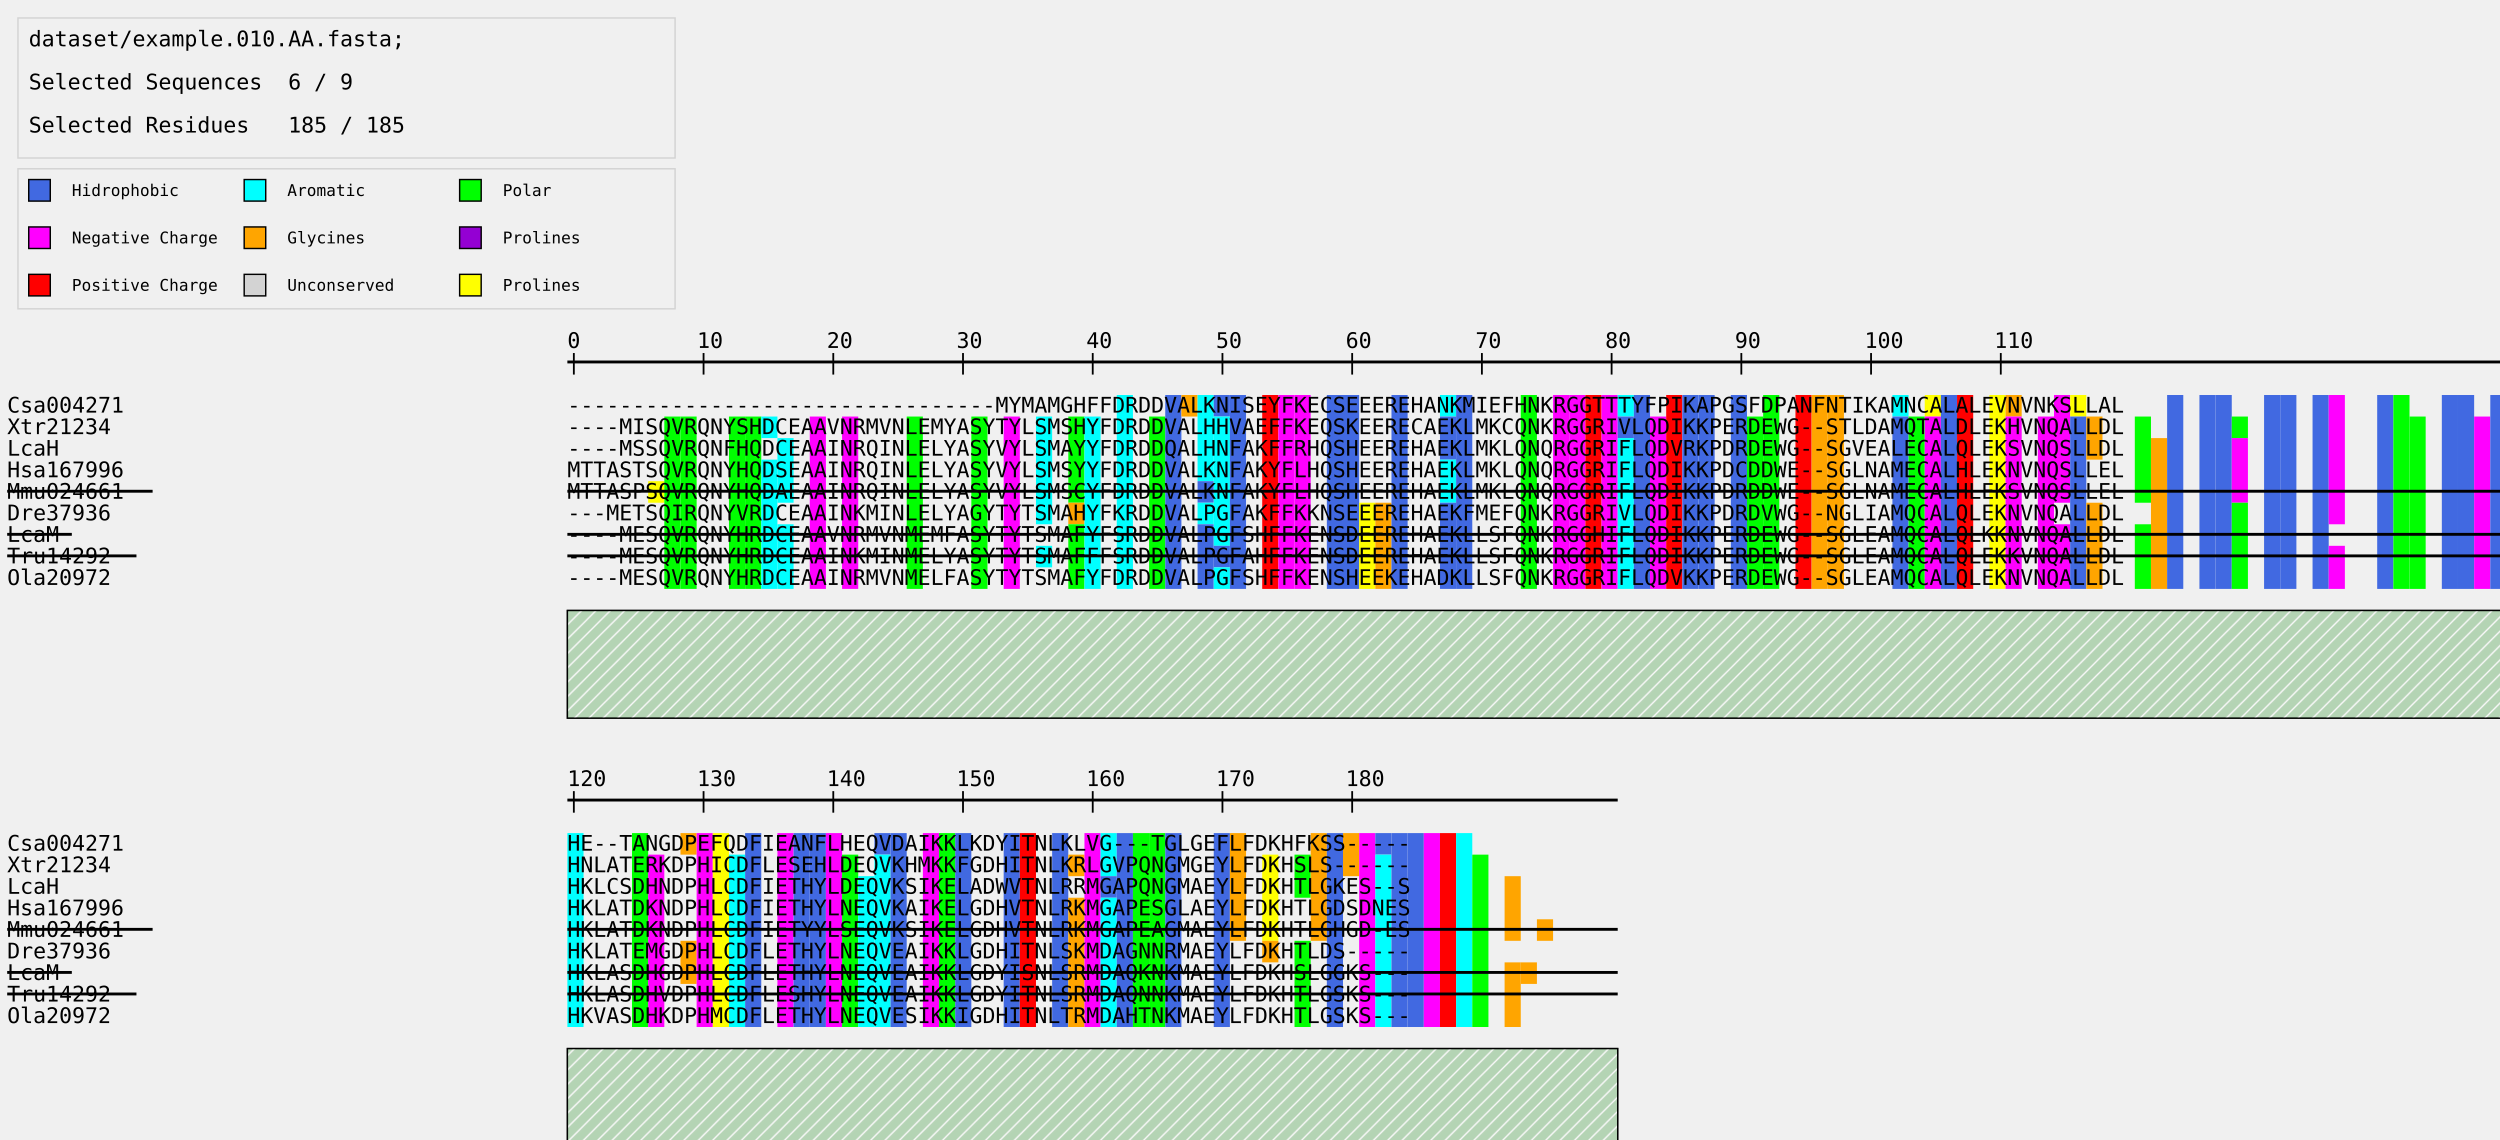
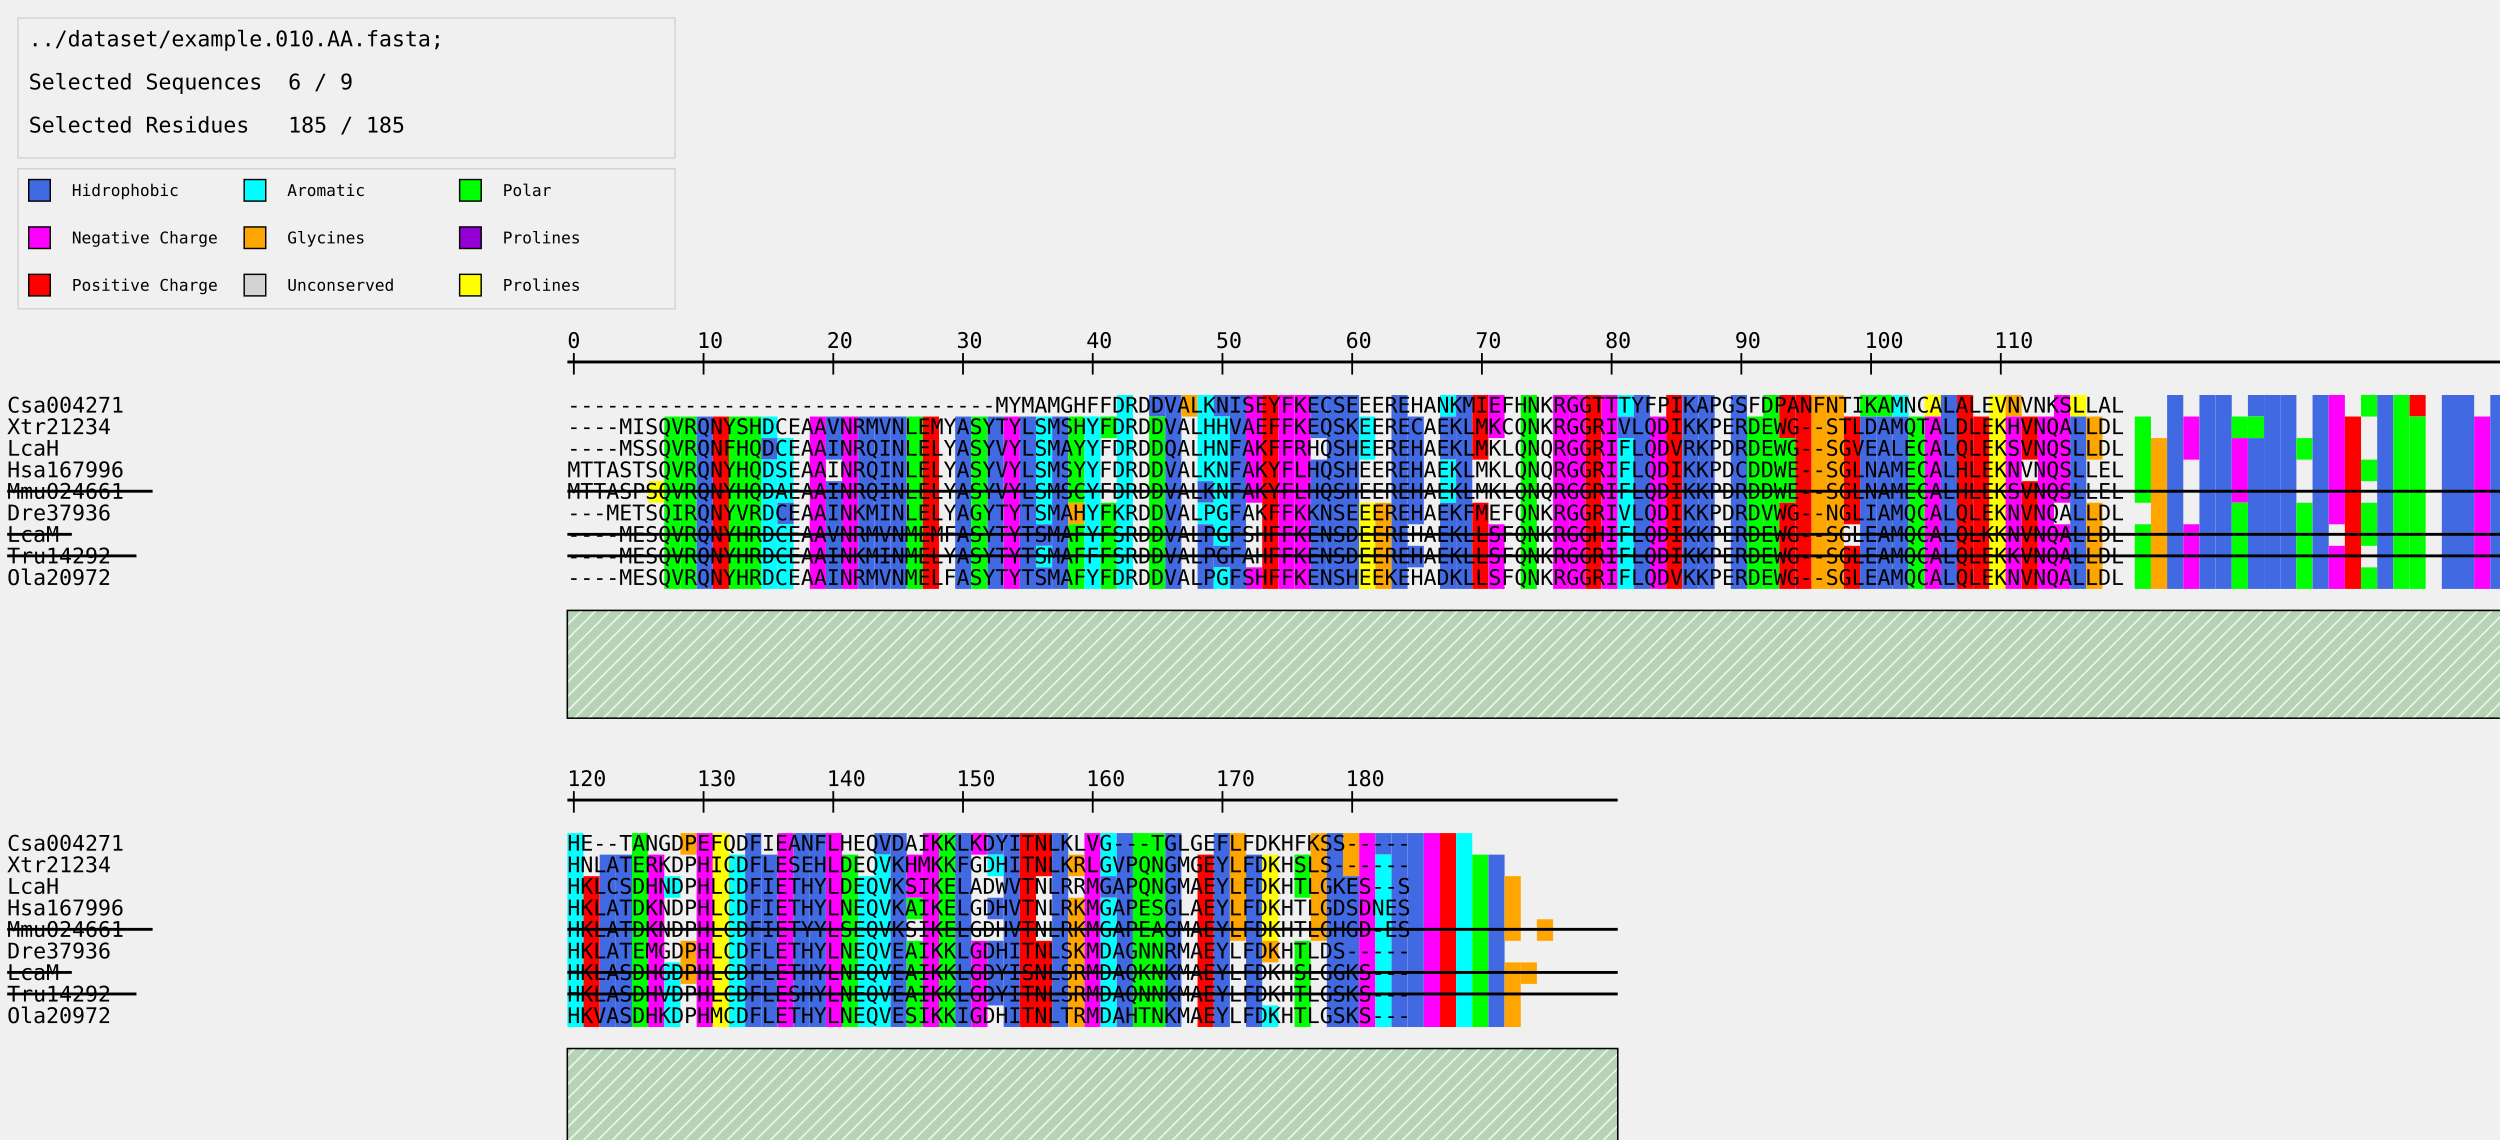
<svg xmlns="http://www.w3.org/2000/svg" version="1.1" viewbox="0 0 1750 845">
-   <pattern id="selected_c6_pattern" patternUnits="userSpaceOnUse" width="10" height="10">
+   <pattern id="selected_clus6_pattern" patternUnits="userSpaceOnUse" width="10" height="10">
    <rect width="10" height="10" fill="green" opacity="0.5" />
    <path d="M-1,1 l2,-2 M0,10 l10,-10 M9,11 l2,-2" stroke="white" stroke-width="1" />
  </pattern>
-   <pattern id="rejected_c6" patternUnits="userSpaceOnUse" width="10" height="10">
+   <pattern id="rejected_clus6" patternUnits="userSpaceOnUse" width="10" height="10">
    <rect width="10" height="10" fill="red" opacity="0.5" />
    <path d="M2,-2 l-1,1 M10,-10 l0,10 M2,-2 l9,11" stroke="white" stroke-width="1" />
  </pattern>
  <rect style="fill:none;stroke:lightgrey" height="97.5" width="457.5px" x="12.5px" y="12.5" />
-   <text font-family="monospace" font-size="15px" dy=".35em" x="20" y="27" kerning="0" text-anchor="start" lengthAdjust="spacingAndGlyphs" textLength="326.25" style="font-weight:100" xml:space="preserve">dataset/example.010.AA.fasta;</text>
+   <text font-family="monospace" font-size="15px" dy=".35em" x="20" y="27" kerning="0" text-anchor="start" lengthAdjust="spacingAndGlyphs" textLength="360" style="font-weight:100" xml:space="preserve">../dataset/example.010.AA.fasta;</text>
  <text font-family="monospace" font-size="15px" dy=".35em" x="20" y="57" kerning="0" text-anchor="start" lengthAdjust="spacingAndGlyphs" textLength="243.75" style="font-weight:100" xml:space="preserve">Selected Sequences 	6 / 9</text>
  <text font-family="monospace" font-size="15px" dy=".35em" x="20" y="87" kerning="0" text-anchor="start" lengthAdjust="spacingAndGlyphs" textLength="282.75" style="font-weight:100" xml:space="preserve">Selected Residues 		185 / 185</text>
  <rect style="fill:none;stroke:lightgrey" height="97.5" width="457.5px" x="12.5px" y="117.5" />
  <rect style="fill:royalblue;stroke:black;stroke-width:1px" height="15" width="15px" x="20px" y="125" />
  <text font-family="monospace" font-size="11.25px" dy=".35em" x="50" y="132.5" kerning="0" text-anchor="start" lengthAdjust="spacingAndGlyphs" textLength="82.5" style="font-weight:100" xml:space="preserve">Hidrophobic</text>
  <rect style="fill:aqua;stroke:black;stroke-width:1px" height="15" width="15px" x="170px" y="125" />
  <text font-family="monospace" font-size="11.25px" dy=".35em" x="200" y="132.5" kerning="0" text-anchor="start" lengthAdjust="spacingAndGlyphs" textLength="60" style="font-weight:100" xml:space="preserve">Aromatic</text>
  <rect style="fill:lime;stroke:black;stroke-width:1px" height="15" width="15px" x="320px" y="125" />
  <text font-family="monospace" font-size="11.25px" dy=".35em" x="350" y="132.5" kerning="0" text-anchor="start" lengthAdjust="spacingAndGlyphs" textLength="37.5" style="font-weight:100" xml:space="preserve">Polar</text>
  <rect style="fill:magenta;stroke:black;stroke-width:1px" height="15" width="15px" x="20px" y="158" />
  <text font-family="monospace" font-size="11.25px" dy=".35em" x="50" y="165.5" kerning="0" text-anchor="start" lengthAdjust="spacingAndGlyphs" textLength="112.5" style="font-weight:100" xml:space="preserve">Negative Charge</text>
  <rect style="fill:orange;stroke:black;stroke-width:1px" height="15" width="15px" x="170px" y="158" />
  <text font-family="monospace" font-size="11.25px" dy=".35em" x="200" y="165.5" kerning="0" text-anchor="start" lengthAdjust="spacingAndGlyphs" textLength="60" style="font-weight:100" xml:space="preserve">Glycines</text>
  <rect style="fill:darkviolet;stroke:black;stroke-width:1px" height="15" width="15px" x="320px" y="158" />
  <text font-family="monospace" font-size="11.25px" dy=".35em" x="350" y="165.5" kerning="0" text-anchor="start" lengthAdjust="spacingAndGlyphs" textLength="60" style="font-weight:100" xml:space="preserve">Prolines</text>
  <rect style="fill:red;stroke:black;stroke-width:1px" height="15" width="15px" x="20px" y="191" />
  <text font-family="monospace" font-size="11.25px" dy=".35em" x="50" y="198.5" kerning="0" text-anchor="start" lengthAdjust="spacingAndGlyphs" textLength="112.5" style="font-weight:100" xml:space="preserve">Positive Charge</text>
  <rect style="fill:lightgrey;stroke:black;stroke-width:1px" height="15" width="15px" x="170px" y="191" />
  <text font-family="monospace" font-size="11.25px" dy=".35em" x="200" y="198.5" kerning="0" text-anchor="start" lengthAdjust="spacingAndGlyphs" textLength="82.5" style="font-weight:100" xml:space="preserve">Unconserved</text>
  <rect style="fill:yellow;stroke:black;stroke-width:1px" height="15" width="15px" x="320px" y="191" />
  <text font-family="monospace" font-size="11.25px" dy=".35em" x="350" y="198.5" kerning="0" text-anchor="start" lengthAdjust="spacingAndGlyphs" textLength="60" style="font-weight:100" xml:space="preserve">Prolines</text>
  <text font-family="monospace" font-size="15px" dy=".35em" x="395" y="237" kerning="0" text-anchor="start" lengthAdjust="spacingAndGlyphs" textLength="1350" style="font-weight:100" xml:space="preserve">0         10        20        30        40        50        60        70        80        90        100       110       </text>
  <text font-family="monospace" font-size="15px" dy=".35em" x="395" y="252" kerning="0" text-anchor="start" lengthAdjust="spacingAndGlyphs" textLength="1350" style="font-weight:100" xml:space="preserve">|         |         |         |         |         |         |         |         |         |         |         |         </text>
  <line x1="395" x2="1745" y1="252" y2="252" style="stroke:rgb(0,0,0);stroke-width:2" />
  <rect style="fill:yellow" height="15" width="11.25px" x="451.25" y="335" />
  <rect style="fill:lime" height="120" width="11.25px" x="462.5" y="290" />
  <rect style="fill:lime" height="120" width="11.25px" x="473.75" y="290" />
+   <rect style="fill:royalblue" height="120" width="11.25px" x="485" y="290" />
+   <rect style="fill:red" height="120" width="11.25px" x="496.25" y="290" />
  <rect style="fill:lime" height="120" width="11.25px" x="507.5" y="290" />
  <rect style="fill:lime" height="120" width="11.25px" x="518.75" y="290" />
  <rect style="fill:aqua" height="15" width="11.25px" x="530" y="290" />
+   <rect style="fill:royalblue" height="15" width="11.25px" x="530" y="305" />
  <rect style="fill:aqua" height="90" width="11.25px" x="530" y="320" />
  <rect style="fill:aqua" height="45" width="11.25px" x="541.25" y="305" />
+   <rect style="fill:royalblue" height="15" width="11.25px" x="541.25" y="350" />
  <rect style="fill:aqua" height="45" width="11.25px" x="541.25" y="365" />
  <rect style="fill:magenta" height="120" width="11.25px" x="563.75" y="290" />
+   <rect style="fill:royalblue" height="30" width="11.25px" x="575" y="290" />
+   <rect style="fill:royalblue" height="75" width="11.25px" x="575" y="335" />
  <rect style="fill:magenta" height="120" width="11.25px" x="586.25" y="290" />
+   <rect style="fill:royalblue" height="120" width="11.25px" x="597.5" y="290" />
+   <rect style="fill:royalblue" height="120" width="11.25px" x="608.75" y="290" />
+   <rect style="fill:royalblue" height="120" width="11.25px" x="620" y="290" />
  <rect style="fill:lime" height="120" width="11.25px" x="631.25" y="290" />
+   <rect style="fill:red" height="120" width="11.25px" x="642.5" y="290" />
+   <rect style="fill:royalblue" height="120" width="11.25px" x="665" y="290" />
  <rect style="fill:lime" height="120" width="11.25px" x="676.25" y="290" />
+   <rect style="fill:royalblue" height="120" width="11.25px" x="687.5" y="290" />
  <rect style="fill:magenta" height="120" width="11.25px" x="698.75" y="290" />
+   <rect style="fill:royalblue" height="120" width="11.25px" x="710" y="290" />
  <rect style="fill:aqua" height="75" width="11.25px" x="721.25" y="290" />
+   <rect style="fill:royalblue" height="15" width="11.25px" x="721.25" y="365" />
  <rect style="fill:aqua" height="15" width="11.25px" x="721.25" y="380" />
+   <rect style="fill:royalblue" height="15" width="11.25px" x="721.25" y="395" />
+   <rect style="fill:royalblue" height="120" width="11.25px" x="732.5" y="290" />
  <rect style="fill:lime" height="60" width="11.25px" x="743.75" y="290" />
  <rect style="fill:orange" height="15" width="11.25px" x="743.75" y="350" />
  <rect style="fill:lime" height="45" width="11.25px" x="743.75" y="365" />
  <rect style="fill:aqua" height="120" width="11.25px" x="755" y="290" />
+   <rect style="fill:lime" height="15" width="11.25px" x="766.25" y="290" />
+   <rect style="fill:lime" height="60" width="11.25px" x="766.25" y="350" />
  <rect style="fill:aqua" height="135" width="11.25px" x="777.5" y="275" />
+   <rect style="fill:royalblue" height="15" width="11.25px" x="800" y="275" />
  <rect style="fill:lime" height="120" width="11.25px" x="800" y="290" />
  <rect style="fill:royalblue" height="135" width="11.25px" x="811.25" y="275" />
  <rect style="fill:orange" height="15" width="11.25px" x="822.5" y="275" />
  <rect style="fill:aqua" height="60" width="11.25px" x="833.75" y="275" />
  <rect style="fill:royalblue" height="15" width="11.25px" x="833.75" y="335" />
  <rect style="fill:aqua" height="15" width="11.25px" x="833.75" y="350" />
  <rect style="fill:royalblue" height="45" width="11.25px" x="833.75" y="365" />
  <rect style="fill:royalblue" height="15" width="11.25px" x="845" y="275" />
  <rect style="fill:aqua" height="90" width="11.25px" x="845" y="290" />
  <rect style="fill:royalblue" height="15" width="11.25px" x="845" y="380" />
  <rect style="fill:aqua" height="15" width="11.25px" x="845" y="395" />
  <rect style="fill:royalblue" height="135" width="11.25px" x="856.25" y="275" />
+   <rect style="fill:magenta" height="75" width="11.25px" x="867.5" y="275" />
+   <rect style="fill:magenta" height="15" width="11.25px" x="867.5" y="395" />
  <rect style="fill:red" height="135" width="11.25px" x="878.75" y="275" />
  <rect style="fill:magenta" height="135" width="11.25px" x="890" y="275" />
  <rect style="fill:magenta" height="135" width="11.25px" x="901.25" y="275" />
+   <rect style="fill:royalblue" height="30" width="11.25px" x="912.5" y="275" />
+   <rect style="fill:royalblue" height="90" width="11.25px" x="912.5" y="320" />
  <rect style="fill:royalblue" height="135" width="11.25px" x="923.75" y="275" />
  <rect style="fill:royalblue" height="135" width="11.25px" x="935" y="275" />
+   <rect style="fill:aqua" height="30" width="11.25px" x="946.25" y="290" />
  <rect style="fill:yellow" height="60" width="11.25px" x="946.25" y="350" />
  <rect style="fill:orange" height="60" width="11.25px" x="957.5" y="350" />
  <rect style="fill:royalblue" height="135" width="11.25px" x="968.75" y="275" />
+   <rect style="fill:royalblue" height="75" width="11.25px" x="980" y="290" />
+   <rect style="fill:royalblue" height="15" width="11.25px" x="980" y="380" />
  <rect style="fill:aqua" height="15" width="11.25px" x="1002.5" y="275" />
  <rect style="fill:royalblue" height="30" width="11.25px" x="1002.5" y="290" />
  <rect style="fill:aqua" height="30" width="11.25px" x="1002.5" y="320" />
  <rect style="fill:royalblue" height="60" width="11.25px" x="1002.5" y="350" />
  <rect style="fill:royalblue" height="135" width="11.25px" x="1013.75" y="275" />
+   <rect style="fill:red" height="45" width="11.25px" x="1025" y="275" />
+   <rect style="fill:red" height="60" width="11.25px" x="1025" y="350" />
+   <rect style="fill:magenta" height="30" width="11.25px" x="1036.25" y="275" />
+   <rect style="fill:magenta" height="45" width="11.25px" x="1036.25" y="365" />
  <rect style="fill:lime" height="135" width="11.25px" x="1058.75" y="275" />
  <rect style="fill:magenta" height="135" width="11.25px" x="1081.25" y="275" />
  <rect style="fill:magenta" height="135" width="11.25px" x="1092.5" y="275" />
  <rect style="fill:red" height="135" width="11.25px" x="1103.75" y="275" />
  <rect style="fill:magenta" height="135" width="11.25px" x="1115" y="275" />
  <rect style="fill:aqua" height="15" width="11.25px" x="1126.25" y="275" />
  <rect style="fill:royalblue" height="15" width="11.25px" x="1126.25" y="290" />
  <rect style="fill:aqua" height="105" width="11.25px" x="1126.25" y="305" />
  <rect style="fill:royalblue" height="135" width="11.25px" x="1137.5" y="275" />
  <rect style="fill:magenta" height="120" width="11.25px" x="1148.75" y="290" />
  <rect style="fill:red" height="135" width="11.25px" x="1160" y="275" />
  <rect style="fill:royalblue" height="135" width="11.25px" x="1171.25" y="275" />
  <rect style="fill:royalblue" height="135" width="11.25px" x="1182.5" y="275" />
  <rect style="fill:royalblue" height="135" width="11.25px" x="1205" y="275" />
  <rect style="fill:lime" height="120" width="11.25px" x="1216.25" y="290" />
  <rect style="fill:lime" height="135" width="11.25px" x="1227.5" y="275" />
+   <rect style="fill:red" height="30" width="11.25px" x="1238.75" y="275" />
+   <rect style="fill:lime" height="45" width="11.25px" x="1238.75" y="305" />
+   <rect style="fill:red" height="60" width="11.25px" x="1238.75" y="350" />
  <rect style="fill:red" height="135" width="11.25px" x="1250" y="275" />
  <rect style="fill:orange" height="135" width="11.25px" x="1261.25" y="275" />
  <rect style="fill:orange" height="135" width="11.25px" x="1272.5" y="275" />
+   <rect style="fill:red" height="75" width="11.25px" x="1283.75" y="290" />
+   <rect style="fill:red" height="30" width="11.25px" x="1283.75" y="380" />
+   <rect style="fill:lime" height="15" width="11.25px" x="1295" y="275" />
+   <rect style="fill:royalblue" height="120" width="11.25px" x="1295" y="290" />
+   <rect style="fill:lime" height="15" width="11.25px" x="1306.25" y="275" />
+   <rect style="fill:royalblue" height="120" width="11.25px" x="1306.25" y="290" />
  <rect style="fill:aqua" height="15" width="11.25px" x="1317.5" y="275" />
  <rect style="fill:royalblue" height="120" width="11.25px" x="1317.5" y="290" />
  <rect style="fill:lime" height="120" width="11.25px" x="1328.75" y="290" />
  <rect style="fill:yellow" height="15" width="11.25px" x="1340" y="275" />
  <rect style="fill:magenta" height="120" width="11.25px" x="1340" y="290" />
  <rect style="fill:royalblue" height="135" width="11.25px" x="1351.25" y="275" />
  <rect style="fill:red" height="135" width="11.25px" x="1362.5" y="275" />
+   <rect style="fill:red" height="120" width="11.25px" x="1373.75" y="290" />
  <rect style="fill:yellow" height="135" width="11.25px" x="1385" y="275" />
  <rect style="fill:orange" height="15" width="11.25px" x="1396.25" y="275" />
  <rect style="fill:magenta" height="120" width="11.25px" x="1396.25" y="290" />
+   <rect style="fill:red" height="30" width="11.25px" x="1407.5" y="290" />
+   <rect style="fill:red" height="75" width="11.25px" x="1407.5" y="335" />
  <rect style="fill:magenta" height="120" width="11.25px" x="1418.75" y="290" />
  <rect style="fill:magenta" height="75" width="11.25px" x="1430" y="275" />
  <rect style="fill:magenta" height="45" width="11.25px" x="1430" y="365" />
  <rect style="fill:yellow" height="15" width="11.25px" x="1441.25" y="275" />
  <rect style="fill:royalblue" height="120" width="11.25px" x="1441.25" y="290" />
  <rect style="fill:orange" height="30" width="11.25px" x="1452.5" y="290" />
  <rect style="fill:orange" height="60" width="11.25px" x="1452.5" y="350" />
  <rect style="fill:lime" height="60" width="11.25px" x="1486.25" y="290" />
  <rect style="fill:lime" height="45" width="11.25px" x="1486.25" y="365" />
  <rect style="fill:orange" height="105" width="11.25px" x="1497.5" y="305" />
  <rect style="fill:royalblue" height="135" width="11.25px" x="1508.75" y="275" />
+   <rect style="fill:magenta" height="30" width="11.25px" x="1520" y="290" />
+   <rect style="fill:magenta" height="45" width="11.25px" x="1520" y="365" />
  <rect style="fill:royalblue" height="135" width="11.25px" x="1531.25" y="275" />
  <rect style="fill:royalblue" height="135" width="11.25px" x="1542.5" y="275" />
  <rect style="fill:lime" height="15" width="11.25px" x="1553.75" y="290" />
  <rect style="fill:magenta" height="45" width="11.25px" x="1553.75" y="305" />
  <rect style="fill:lime" height="60" width="11.25px" x="1553.75" y="350" />
+   <rect style="fill:royalblue" height="15" width="11.25px" x="1565" y="275" />
+   <rect style="fill:lime" height="15" width="11.25px" x="1565" y="290" />
+   <rect style="fill:royalblue" height="105" width="11.25px" x="1565" y="305" />
  <rect style="fill:royalblue" height="135" width="11.25px" x="1576.25" y="275" />
  <rect style="fill:royalblue" height="135" width="11.25px" x="1587.5" y="275" />
+   <rect style="fill:lime" height="15" width="11.25px" x="1598.75" y="305" />
+   <rect style="fill:lime" height="60" width="11.25px" x="1598.75" y="350" />
  <rect style="fill:royalblue" height="135" width="11.25px" x="1610" y="275" />
  <rect style="fill:magenta" height="90" width="11.25px" x="1621.25" y="275" />
  <rect style="fill:magenta" height="30" width="11.25px" x="1621.25" y="380" />
+   <rect style="fill:red" height="120" width="11.25px" x="1632.5" y="290" />
+   <rect style="fill:lime" height="15" width="11.25px" x="1643.75" y="275" />
+   <rect style="fill:lime" height="15" width="11.25px" x="1643.75" y="320" />
+   <rect style="fill:lime" height="30" width="11.25px" x="1643.75" y="350" />
+   <rect style="fill:lime" height="15" width="11.25px" x="1643.75" y="395" />
  <rect style="fill:royalblue" height="135" width="11.25px" x="1655" y="275" />
  <rect style="fill:lime" height="135" width="11.25px" x="1666.25" y="275" />
+   <rect style="fill:red" height="15" width="11.25px" x="1677.5" y="275" />
  <rect style="fill:lime" height="120" width="11.25px" x="1677.5" y="290" />
  <rect style="fill:royalblue" height="135" width="11.25px" x="1700" y="275" />
  <rect style="fill:royalblue" height="135" width="11.25px" x="1711.25" y="275" />
  <rect style="fill:magenta" height="120" width="11.25px" x="1722.5" y="290" />
  <rect style="fill:royalblue" height="135" width="11.25px" x="1733.75" y="275" />
  <text font-family="monospace" font-size="15px" dy=".35em" x="5" y="282" kerning="0" text-anchor="start" textLength="101.25" style="font-weight:100">Csa004271</text>
  <text font-family="monospace" font-size="15px" dy=".35em" x="395" y="282" kerning="0" text-anchor="start" lengthAdjust="spacingAndGlyphs" textLength="1350" style="font-weight:100">---------------------------------MYMAMGHFFDRDDVALKNISEYFKECSEEEREHANKMIEFHNKRGGTTTYFPIKAPGSFDPANFNTIKAMNCALALEVNVNKSLLAL</text>
  <text font-family="monospace" font-size="15px" dy=".35em" x="5" y="297" kerning="0" text-anchor="start" textLength="90" style="font-weight:100">Xtr21234</text>
  <text font-family="monospace" font-size="15px" dy=".35em" x="395" y="297" kerning="0" text-anchor="start" lengthAdjust="spacingAndGlyphs" textLength="1350" style="font-weight:100">----MISQVRQNYSHDCEAAVNRMVNLEMYASYTYLSMSHYFDRDDVALHHVAEFFKEQSKEERECAEKLMKCQNKRGGRIVLQDIKKPERDEWG--STLDAMQTALDLEKHVNQALLDL</text>
  <text font-family="monospace" font-size="15px" dy=".35em" x="5" y="312" kerning="0" text-anchor="start" textLength="45" style="font-weight:100">LcaH</text>
  <text font-family="monospace" font-size="15px" dy=".35em" x="395" y="312" kerning="0" text-anchor="start" lengthAdjust="spacingAndGlyphs" textLength="1350" style="font-weight:100">----MSSQVRQNFHQDCEAAINRQINLELYASYVYLSMAYYFDRDDQALHNFAKFFRHQSHEEREHAEKLMKLQNQRGGRIFLQDVRKPDRDEWG--SGVEALECALQLEKSVNQSLLDL</text>
  <text font-family="monospace" font-size="15px" dy=".35em" x="5" y="327" kerning="0" text-anchor="start" textLength="101.25" style="font-weight:100">Hsa167996</text>
  <text font-family="monospace" font-size="15px" dy=".35em" x="395" y="327" kerning="0" text-anchor="start" lengthAdjust="spacingAndGlyphs" textLength="1350" style="font-weight:100">MTTASTSQVRQNYHQDSEAAINRQINLELYASYVYLSMSYYFDRDDVALKNFAKYFLHQSHEEREHAEKLMKLQNQRGGRIFLQDIKKPDCDDWE--SGLNAMECALHLEKNVNQSLLEL</text>
  <text font-family="monospace" font-size="15px" dy=".35em" x="5" y="342" kerning="0" text-anchor="start" textLength="101.25" style="font-weight:100">Mmu024661</text>
  <text font-family="monospace" font-size="15px" dy=".35em" x="395" y="342" kerning="0" text-anchor="start" lengthAdjust="spacingAndGlyphs" textLength="1350" style="font-weight:100">MTTASPSQVRQNYHQDAEAAINRQINLELYASYVYLSMSCYFDRDDVALKNFAKYFLHQSHEEREHAEKLMKLQNQRGGRIFLQDIKKPDRDDWE--SGLNAMECALHLEKSVNQSLLEL</text>
  <line x1="395" x2="1745" y1="342" y2="342" style="stroke:rgb(0,0,0);stroke-width:2" />
  <line x1="5" x2="106.25" y1="342" y2="342" style="stroke:rgb(0,0,0);stroke-width:2" />
  <text font-family="monospace" font-size="15px" dy=".35em" x="5" y="357" kerning="0" text-anchor="start" textLength="90" style="font-weight:100">Dre37936</text>
  <text font-family="monospace" font-size="15px" dy=".35em" x="395" y="357" kerning="0" text-anchor="start" lengthAdjust="spacingAndGlyphs" textLength="1350" style="font-weight:100">---METSQIRQNYVRDCEAAINKMINLELYAGYTYTSMAHYFKRDDVALPGFAKFFKKNSEEEREHAEKFMEFQNKRGGRIVLQDIKKPDRDVWG--NGLIAMQCALQLEKNVNQALLDL</text>
  <text font-family="monospace" font-size="15px" dy=".35em" x="5" y="372" kerning="0" text-anchor="start" textLength="45" style="font-weight:100">LcaM</text>
  <text font-family="monospace" font-size="15px" dy=".35em" x="395" y="372" kerning="0" text-anchor="start" lengthAdjust="spacingAndGlyphs" textLength="1350" style="font-weight:100">----MESQVRQNYHRDCEAAVNRMVNMEMFASYTYTSMAFYFSRDDVALPGFSHFFKENSDEEREHAEKLLSFQNKRGGHIFLQDIKKPERDEWG--SGLEAMQCALQLKKNVNQALLDL</text>
  <line x1="395" x2="1745" y1="372" y2="372" style="stroke:rgb(0,0,0);stroke-width:2" />
  <line x1="5" x2="50" y1="372" y2="372" style="stroke:rgb(0,0,0);stroke-width:2" />
  <text font-family="monospace" font-size="15px" dy=".35em" x="5" y="387" kerning="0" text-anchor="start" textLength="90" style="font-weight:100">Tru14292</text>
  <text font-family="monospace" font-size="15px" dy=".35em" x="395" y="387" kerning="0" text-anchor="start" lengthAdjust="spacingAndGlyphs" textLength="1350" style="font-weight:100">----MESQVRQNYHRDCEAAINKMINMELYASYTYTSMAFFFSRDDVALPGFAHFFKENSDEEREHAEKLLSFQNKRGGRIFLQDIKKPERDEWG--SGLEAMQCALQLEKKVNQALLDL</text>
  <line x1="395" x2="1745" y1="387" y2="387" style="stroke:rgb(0,0,0);stroke-width:2" />
  <line x1="5" x2="95" y1="387" y2="387" style="stroke:rgb(0,0,0);stroke-width:2" />
  <text font-family="monospace" font-size="15px" dy=".35em" x="5" y="402" kerning="0" text-anchor="start" textLength="90" style="font-weight:100">Ola20972</text>
  <text font-family="monospace" font-size="15px" dy=".35em" x="395" y="402" kerning="0" text-anchor="start" lengthAdjust="spacingAndGlyphs" textLength="1350" style="font-weight:100">----MESQVRQNYHRDCEAAINRMVNMELFASYTYTSMAFYFDRDDVALPGFSHFFKENSHEEKEHADKLLSFQNKRGGRIFLQDVKKPERDEWG--SGLEAMQCALQLEKNVNQALLDL</text>
  <rect style="fill:none;stroke:black" height="75" width="1350px" x="395" y="425" />
-   <rect style="fill:url(#selected_c6_pattern);stroke:black" height="75" width="1350px" opacity="0.5" x="395" y="425" />
-   <text font-family="monospace" font-size="15px" dy=".35em" x="395" y="542" kerning="0" text-anchor="start" lengthAdjust="spacingAndGlyphs" textLength="731.25" style="font-weight:100" xml:space="preserve">120       130       140       150       160       170       180       </text>
-   <text font-family="monospace" font-size="15px" dy=".35em" x="395" y="557" kerning="0" text-anchor="start" lengthAdjust="spacingAndGlyphs" textLength="731.25" style="font-weight:100" xml:space="preserve">|         |         |         |         |         |         |         </text>
+   <rect style="fill:url(#selected_clus6_pattern);stroke:black" height="75" width="1350px" opacity="0.5" x="395" y="425" />
+   <text font-family="monospace" font-size="15px" dy=".35em" x="395" y="542" kerning="0" text-anchor="start" lengthAdjust="spacingAndGlyphs" textLength="1350" style="font-weight:100" xml:space="preserve">120       130       140       150       160       170       180                                                         </text>
+   <text font-family="monospace" font-size="15px" dy=".35em" x="395" y="557" kerning="0" text-anchor="start" lengthAdjust="spacingAndGlyphs" textLength="1350" style="font-weight:100" xml:space="preserve">|         |         |         |         |         |         |                                                           </text>
  <line x1="395" x2="1126.25" y1="557" y2="557" style="stroke:rgb(0,0,0);stroke-width:2" />
  <rect style="fill:aqua" height="135" width="11.25px" x="395" y="580" />
+   <rect style="fill:red" height="105" width="11.25px" x="406.25" y="610" />
+   <rect style="fill:royalblue" height="120" width="11.25px" x="417.5" y="595" />
+   <rect style="fill:royalblue" height="120" width="11.25px" x="428.75" y="595" />
  <rect style="fill:lime" height="135" width="11.25px" x="440" y="580" />
  <rect style="fill:magenta" height="120" width="11.25px" x="451.25" y="595" />
+   <rect style="fill:aqua" height="15" width="11.25px" x="462.5" y="610" />
+   <rect style="fill:aqua" height="45" width="11.25px" x="462.5" y="670" />
  <rect style="fill:orange" height="15" width="11.25px" x="473.75" y="580" />
  <rect style="fill:orange" height="30" width="11.25px" x="473.75" y="655" />
  <rect style="fill:magenta" height="135" width="11.25px" x="485" y="580" />
  <rect style="fill:yellow" height="135" width="11.25px" x="496.25" y="580" />
  <rect style="fill:aqua" height="120" width="11.25px" x="507.5" y="595" />
  <rect style="fill:royalblue" height="135" width="11.25px" x="518.75" y="580" />
+   <rect style="fill:royalblue" height="120" width="11.25px" x="530" y="595" />
  <rect style="fill:magenta" height="135" width="11.25px" x="541.25" y="580" />
  <rect style="fill:royalblue" height="135" width="11.25px" x="552.5" y="580" />
  <rect style="fill:royalblue" height="135" width="11.25px" x="563.75" y="580" />
  <rect style="fill:magenta" height="135" width="11.25px" x="575" y="580" />
  <rect style="fill:lime" height="120" width="11.25px" x="586.25" y="595" />
  <rect style="fill:aqua" height="105" width="11.25px" x="597.5" y="610" />
  <rect style="fill:royalblue" height="15" width="11.25px" x="608.75" y="580" />
  <rect style="fill:aqua" height="120" width="11.25px" x="608.75" y="595" />
  <rect style="fill:royalblue" height="135" width="11.25px" x="620" y="580" />
+   <rect style="fill:magenta" height="30" width="11.25px" x="631.25" y="595" />
+   <rect style="fill:lime" height="15" width="11.25px" x="631.25" y="625" />
+   <rect style="fill:lime" height="60" width="11.25px" x="631.25" y="655" />
  <rect style="fill:magenta" height="135" width="11.25px" x="642.5" y="580" />
  <rect style="fill:lime" height="135" width="11.25px" x="653.75" y="580" />
  <rect style="fill:royalblue" height="135" width="11.25px" x="665" y="580" />
+   <rect style="fill:magenta" height="15" width="11.25px" x="676.25" y="580" />
+   <rect style="fill:magenta" height="60" width="11.25px" x="676.25" y="655" />
+   <rect style="fill:royalblue" height="15" width="11.25px" x="687.5" y="580" />
+   <rect style="fill:aqua" height="15" width="11.25px" x="687.5" y="595" />
+   <rect style="fill:royalblue" height="15" width="11.25px" x="687.5" y="625" />
+   <rect style="fill:royalblue" height="45" width="11.25px" x="687.5" y="655" />
  <rect style="fill:royalblue" height="135" width="11.25px" x="698.75" y="580" />
  <rect style="fill:red" height="135" width="11.25px" x="710" y="580" />
+   <rect style="fill:red" height="30" width="11.25px" x="721.25" y="580" />
+   <rect style="fill:red" height="60" width="11.25px" x="721.25" y="655" />
  <rect style="fill:royalblue" height="135" width="11.25px" x="732.5" y="580" />
  <rect style="fill:orange" height="15" width="11.25px" x="743.75" y="595" />
  <rect style="fill:orange" height="90" width="11.25px" x="743.75" y="625" />
  <rect style="fill:magenta" height="135" width="11.25px" x="755" y="580" />
  <rect style="fill:aqua" height="30" width="11.25px" x="766.25" y="580" />
  <rect style="fill:royalblue" height="15" width="11.25px" x="766.25" y="610" />
  <rect style="fill:aqua" height="90" width="11.25px" x="766.25" y="625" />
  <rect style="fill:royalblue" height="135" width="11.25px" x="777.5" y="580" />
  <rect style="fill:lime" height="135" width="11.25px" x="788.75" y="580" />
  <rect style="fill:lime" height="135" width="11.25px" x="800" y="580" />
  <rect style="fill:royalblue" height="135" width="11.25px" x="811.25" y="580" />
+   <rect style="fill:red" height="120" width="11.25px" x="833.75" y="595" />
  <rect style="fill:royalblue" height="135" width="11.25px" x="845" y="580" />
  <rect style="fill:orange" height="75" width="11.25px" x="856.25" y="580" />
+   <rect style="fill:royalblue" height="120" width="11.25px" x="867.5" y="595" />
  <rect style="fill:yellow" height="60" width="11.25px" x="878.75" y="595" />
  <rect style="fill:orange" height="15" width="11.25px" x="878.75" y="655" />
+   <rect style="fill:aqua" height="15" width="11.25px" x="878.75" y="700" />
  <rect style="fill:lime" height="30" width="11.25px" x="901.25" y="595" />
  <rect style="fill:lime" height="60" width="11.25px" x="901.25" y="655" />
  <rect style="fill:orange" height="75" width="11.25px" x="912.5" y="580" />
  <rect style="fill:royalblue" height="135" width="11.25px" x="923.75" y="580" />
  <rect style="fill:orange" height="30" width="11.25px" x="935" y="580" />
+   <rect style="fill:royalblue" height="105" width="11.25px" x="935" y="610" />
  <rect style="fill:magenta" height="135" width="11.25px" x="946.25" y="580" />
  <rect style="fill:royalblue" height="15" width="11.25px" x="957.5" y="580" />
  <rect style="fill:aqua" height="120" width="11.25px" x="957.5" y="595" />
  <rect style="fill:royalblue" height="135" width="11.25px" x="968.75" y="580" />
  <rect style="fill:royalblue" height="135" width="11.25px" x="980" y="580" />
  <rect style="fill:magenta" height="135" width="11.25px" x="991.25" y="580" />
  <rect style="fill:red" height="135" width="11.25px" x="1002.5" y="580" />
  <rect style="fill:aqua" height="135" width="11.25px" x="1013.75" y="580" />
  <rect style="fill:lime" height="120" width="11.25px" x="1025" y="595" />
+   <rect style="fill:royalblue" height="120" width="11.25px" x="1036.25" y="595" />
  <rect style="fill:orange" height="45" width="11.25px" x="1047.5" y="610" />
  <rect style="fill:orange" height="45" width="11.25px" x="1047.5" y="670" />
  <rect style="fill:orange" height="15" width="11.25px" x="1058.75" y="670" />
  <rect style="fill:orange" height="15" width="11.25px" x="1070" y="640" />
  <text font-family="monospace" font-size="15px" dy=".35em" x="5" y="587" kerning="0" text-anchor="start" textLength="101.25" style="font-weight:100">Csa004271</text>
  <text font-family="monospace" font-size="15px" dy=".35em" x="395" y="587" kerning="0" text-anchor="start" lengthAdjust="spacingAndGlyphs" textLength="731.25" style="font-weight:100">HE--TANGDPEFQDFIEANFLHEQVDAIKKLKDYITNLKLVG---TGLGEFLFDKHFKSS-----</text>
  <text font-family="monospace" font-size="15px" dy=".35em" x="5" y="602" kerning="0" text-anchor="start" textLength="90" style="font-weight:100">Xtr21234</text>
  <text font-family="monospace" font-size="15px" dy=".35em" x="395" y="602" kerning="0" text-anchor="start" lengthAdjust="spacingAndGlyphs" textLength="731.25" style="font-weight:100">HNLATERKDPHICDFLESEHLDEQVKHMKKFGDHITNLKRLGVPQNGMGEYLFDKHSLS------</text>
  <text font-family="monospace" font-size="15px" dy=".35em" x="5" y="617" kerning="0" text-anchor="start" textLength="45" style="font-weight:100">LcaH</text>
  <text font-family="monospace" font-size="15px" dy=".35em" x="395" y="617" kerning="0" text-anchor="start" lengthAdjust="spacingAndGlyphs" textLength="731.25" style="font-weight:100">HKLCSDHNDPHLCDFIETHYLDEQVKSIKELADWVTNLRRMGAPQNGMAEYLFDKHTLGKES--S</text>
  <text font-family="monospace" font-size="15px" dy=".35em" x="5" y="632" kerning="0" text-anchor="start" textLength="101.25" style="font-weight:100">Hsa167996</text>
  <text font-family="monospace" font-size="15px" dy=".35em" x="395" y="632" kerning="0" text-anchor="start" lengthAdjust="spacingAndGlyphs" textLength="731.25" style="font-weight:100">HKLATDKNDPHLCDFIETHYLNEQVKAIKELGDHVTNLRKMGAPESGLAEYLFDKHTLGDSDNES</text>
  <text font-family="monospace" font-size="15px" dy=".35em" x="5" y="647" kerning="0" text-anchor="start" textLength="101.25" style="font-weight:100">Mmu024661</text>
  <text font-family="monospace" font-size="15px" dy=".35em" x="395" y="647" kerning="0" text-anchor="start" lengthAdjust="spacingAndGlyphs" textLength="731.25" style="font-weight:100">HKLATDKNDPHLCDFIETYYLSEQVKSIKELGDHVTNLRKMGAPEAGMAEYLFDKHTLGHGD-ES</text>
  <line x1="395" x2="1126.25" y1="647" y2="647" style="stroke:rgb(0,0,0);stroke-width:2" />
  <line x1="5" x2="106.25" y1="647" y2="647" style="stroke:rgb(0,0,0);stroke-width:2" />
  <text font-family="monospace" font-size="15px" dy=".35em" x="5" y="662" kerning="0" text-anchor="start" textLength="90" style="font-weight:100">Dre37936</text>
  <text font-family="monospace" font-size="15px" dy=".35em" x="395" y="662" kerning="0" text-anchor="start" lengthAdjust="spacingAndGlyphs" textLength="731.25" style="font-weight:100">HKLATEMGDPHLCDFLETHYLNEQVEAIKKLGDHITNLSKMDAGNNRMAEYLFDKHTLDS-----</text>
  <text font-family="monospace" font-size="15px" dy=".35em" x="5" y="677" kerning="0" text-anchor="start" textLength="45" style="font-weight:100">LcaM</text>
  <text font-family="monospace" font-size="15px" dy=".35em" x="395" y="677" kerning="0" text-anchor="start" lengthAdjust="spacingAndGlyphs" textLength="731.25" style="font-weight:100">HKLASDHGDPHLCDFLETHYLNEQVEAIKKLGDYISNLSRMDAQKNKMAEYLFDKHSLGGKS---</text>
  <line x1="395" x2="1126.25" y1="677" y2="677" style="stroke:rgb(0,0,0);stroke-width:2" />
  <line x1="5" x2="50" y1="677" y2="677" style="stroke:rgb(0,0,0);stroke-width:2" />
  <text font-family="monospace" font-size="15px" dy=".35em" x="5" y="692" kerning="0" text-anchor="start" textLength="90" style="font-weight:100">Tru14292</text>
  <text font-family="monospace" font-size="15px" dy=".35em" x="395" y="692" kerning="0" text-anchor="start" lengthAdjust="spacingAndGlyphs" textLength="731.25" style="font-weight:100">HKLASDHVDPHLCDFLESHYLNEQVEAIKKLGDYITNLSRMDAQNNKMAEYLFDKHTLGSKS---</text>
  <line x1="395" x2="1126.25" y1="692" y2="692" style="stroke:rgb(0,0,0);stroke-width:2" />
  <line x1="5" x2="95" y1="692" y2="692" style="stroke:rgb(0,0,0);stroke-width:2" />
  <text font-family="monospace" font-size="15px" dy=".35em" x="5" y="707" kerning="0" text-anchor="start" textLength="90" style="font-weight:100">Ola20972</text>
  <text font-family="monospace" font-size="15px" dy=".35em" x="395" y="707" kerning="0" text-anchor="start" lengthAdjust="spacingAndGlyphs" textLength="731.25" style="font-weight:100">HKVASDHKDPHMCDFLETHYLNEQVESIKKIGDHITNLTRMDAHTNKMAEYLFDKHTLGSKS---</text>
  <rect style="fill:none;stroke:black" height="75" width="731.25px" x="395" y="730" />
-   <rect style="fill:url(#selected_c6_pattern);stroke:black" height="75" width="731.25px" opacity="0.5" x="395" y="730" />
+   <rect style="fill:url(#selected_clus6_pattern);stroke:black" height="75" width="731.25px" opacity="0.5" x="395" y="730" />
</svg>
